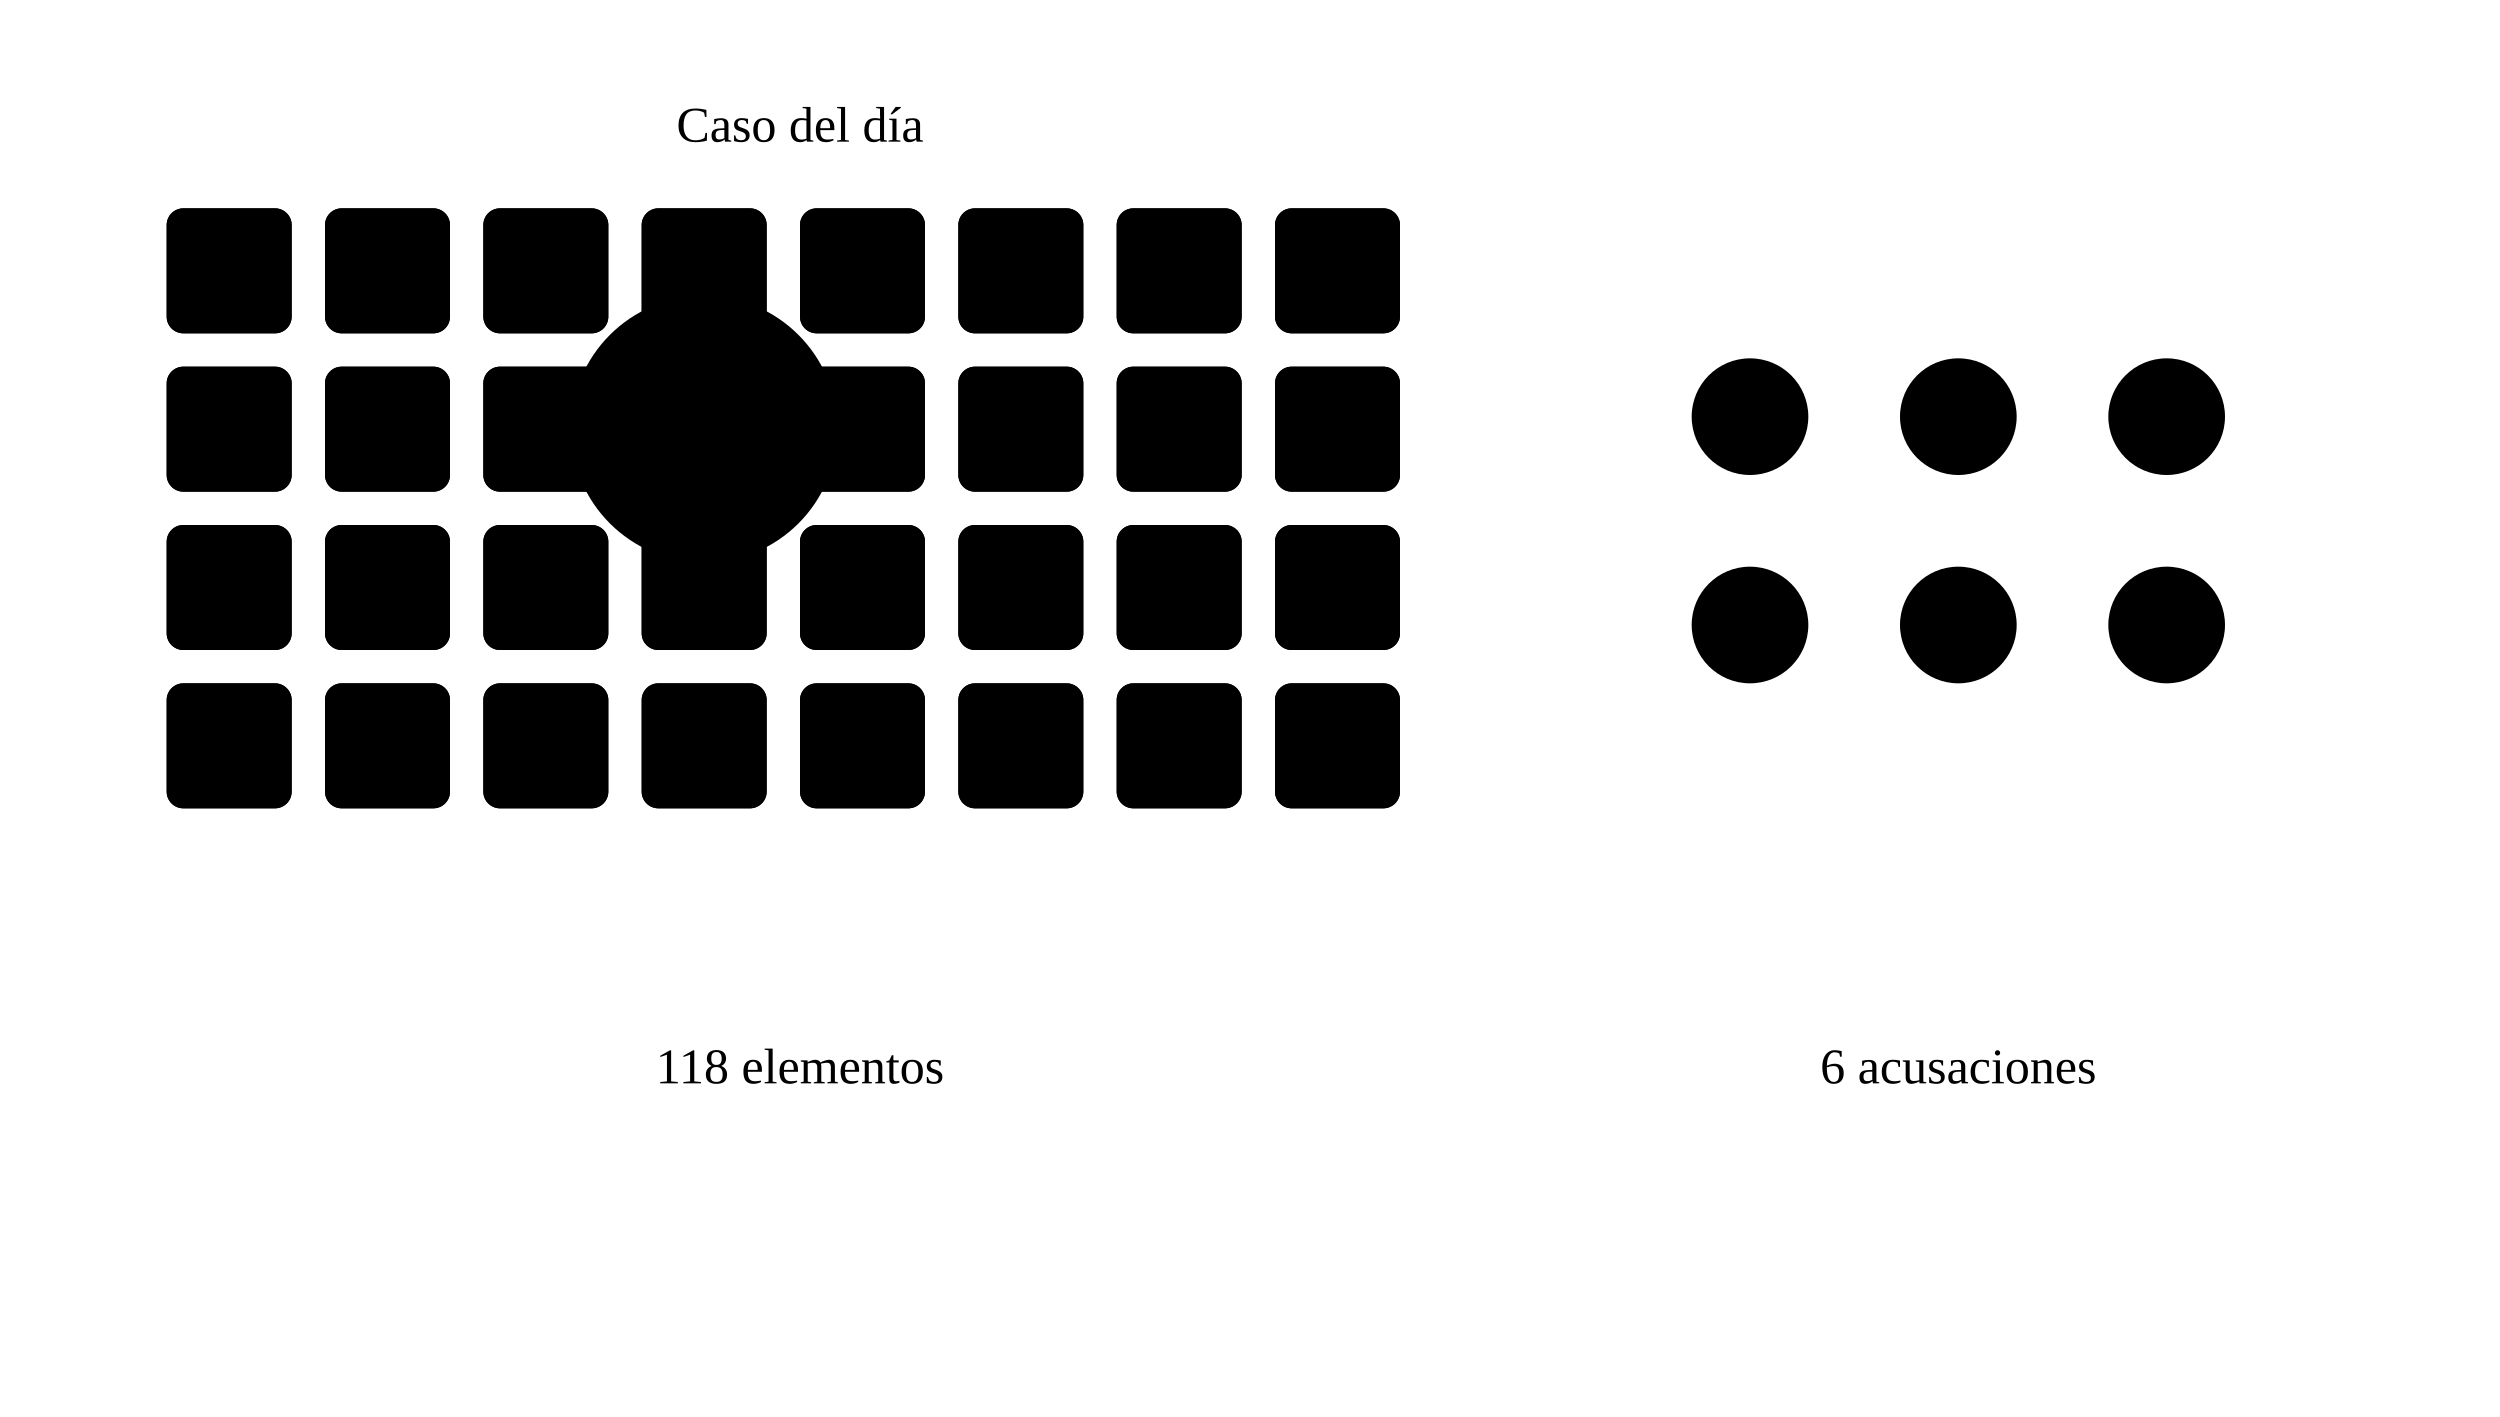
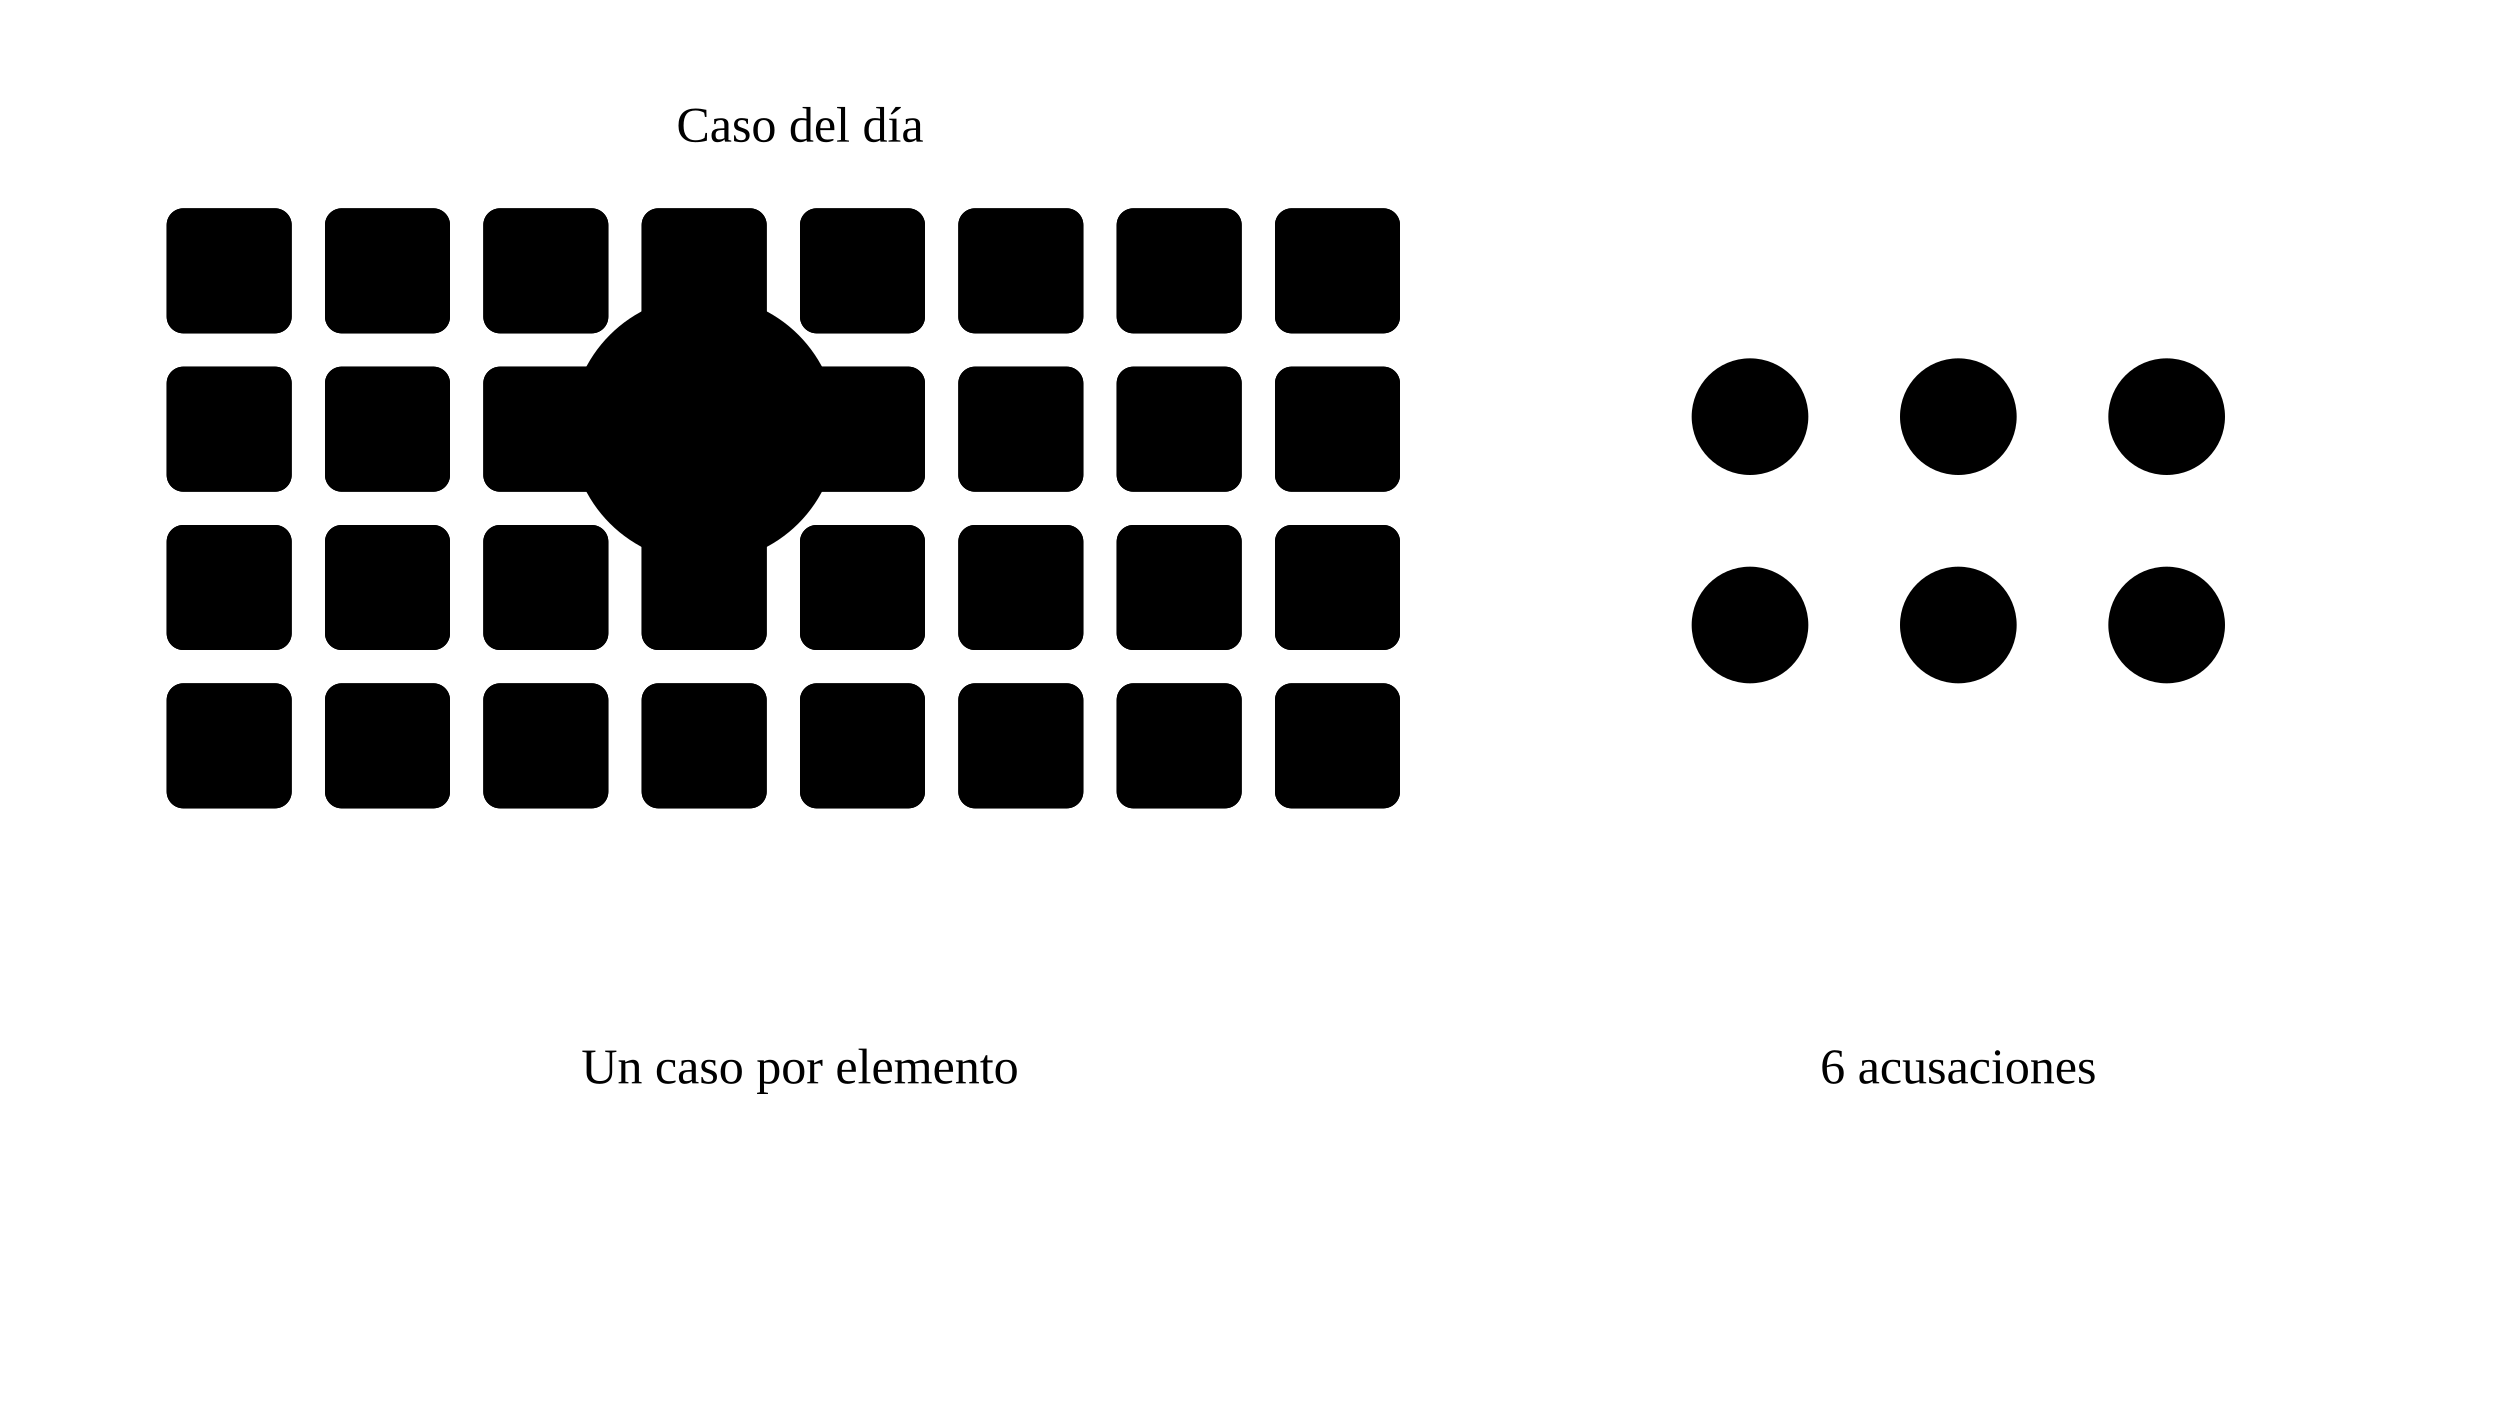
<svg xmlns="http://www.w3.org/2000/svg" viewBox="0 0 600 340">
  <text class="lbl" x="192" y="34" text-anchor="middle">Caso del día</text>
  <rect class="fa" x="40" y="50" width="30" height="30" rx="4" />
  <rect class="t" x="40" y="50" width="30" height="30" rx="4" />
  <rect class="fa" x="78" y="50" width="30" height="30" rx="4" />
  <rect class="t" x="78" y="50" width="30" height="30" rx="4" />
  <rect class="fa" x="116" y="50" width="30" height="30" rx="4" />
  <rect class="t" x="116" y="50" width="30" height="30" rx="4" />
  <rect class="fa" x="154" y="50" width="30" height="30" rx="4" />
  <rect class="t" x="154" y="50" width="30" height="30" rx="4" />
  <rect class="fa" x="192" y="50" width="30" height="30" rx="4" />
  <rect class="t" x="192" y="50" width="30" height="30" rx="4" />
  <rect class="fa" x="230" y="50" width="30" height="30" rx="4" />
  <rect class="t" x="230" y="50" width="30" height="30" rx="4" />
  <rect class="fa" x="268" y="50" width="30" height="30" rx="4" />
  <rect class="t" x="268" y="50" width="30" height="30" rx="4" />
  <rect class="fa" x="306" y="50" width="30" height="30" rx="4" />
  <rect class="t" x="306" y="50" width="30" height="30" rx="4" />
  <rect class="fa" x="40" y="88" width="30" height="30" rx="4" />
  <rect class="t" x="40" y="88" width="30" height="30" rx="4" />
  <rect class="fa" x="78" y="88" width="30" height="30" rx="4" />
  <rect class="t" x="78" y="88" width="30" height="30" rx="4" />
  <rect class="fa" x="116" y="88" width="30" height="30" rx="4" />
  <rect class="t" x="116" y="88" width="30" height="30" rx="4" />
  <rect class="fz" x="154" y="88" width="30" height="30" rx="4" />
  <rect class="t" x="154" y="88" width="30" height="30" rx="4" />
  <rect class="fa" x="192" y="88" width="30" height="30" rx="4" />
  <rect class="t" x="192" y="88" width="30" height="30" rx="4" />
  <rect class="fa" x="230" y="88" width="30" height="30" rx="4" />
  <rect class="t" x="230" y="88" width="30" height="30" rx="4" />
  <rect class="fa" x="268" y="88" width="30" height="30" rx="4" />
  <rect class="t" x="268" y="88" width="30" height="30" rx="4" />
  <rect class="fa" x="306" y="88" width="30" height="30" rx="4" />
  <rect class="t" x="306" y="88" width="30" height="30" rx="4" />
  <rect class="fa" x="40" y="126" width="30" height="30" rx="4" />
  <rect class="t" x="40" y="126" width="30" height="30" rx="4" />
  <rect class="fa" x="78" y="126" width="30" height="30" rx="4" />
  <rect class="t" x="78" y="126" width="30" height="30" rx="4" />
  <rect class="fa" x="116" y="126" width="30" height="30" rx="4" />
  <rect class="t" x="116" y="126" width="30" height="30" rx="4" />
  <rect class="fa" x="154" y="126" width="30" height="30" rx="4" />
  <rect class="t" x="154" y="126" width="30" height="30" rx="4" />
  <rect class="fa" x="192" y="126" width="30" height="30" rx="4" />
  <rect class="t" x="192" y="126" width="30" height="30" rx="4" />
  <rect class="fa" x="230" y="126" width="30" height="30" rx="4" />
  <rect class="t" x="230" y="126" width="30" height="30" rx="4" />
  <rect class="fa" x="268" y="126" width="30" height="30" rx="4" />
  <rect class="t" x="268" y="126" width="30" height="30" rx="4" />
  <rect class="fa" x="306" y="126" width="30" height="30" rx="4" />
  <rect class="t" x="306" y="126" width="30" height="30" rx="4" />
  <rect class="fa" x="40" y="164" width="30" height="30" rx="4" />
  <rect class="t" x="40" y="164" width="30" height="30" rx="4" />
  <rect class="fa" x="78" y="164" width="30" height="30" rx="4" />
  <rect class="t" x="78" y="164" width="30" height="30" rx="4" />
  <rect class="fa" x="116" y="164" width="30" height="30" rx="4" />
  <rect class="t" x="116" y="164" width="30" height="30" rx="4" />
  <rect class="fa" x="154" y="164" width="30" height="30" rx="4" />
  <rect class="t" x="154" y="164" width="30" height="30" rx="4" />
  <rect class="fa" x="192" y="164" width="30" height="30" rx="4" />
  <rect class="t" x="192" y="164" width="30" height="30" rx="4" />
  <rect class="fa" x="230" y="164" width="30" height="30" rx="4" />
  <rect class="t" x="230" y="164" width="30" height="30" rx="4" />
  <rect class="fa" x="268" y="164" width="30" height="30" rx="4" />
  <rect class="t" x="268" y="164" width="30" height="30" rx="4" />
  <rect class="fa" x="306" y="164" width="30" height="30" rx="4" />
  <rect class="t" x="306" y="164" width="30" height="30" rx="4" />
  <g class="a li4" transform="translate(125 59) scale(4)">
    <path d="m21 21-4.34-4.34" />
    <circle cx="11" cy="11" r="8" />
  </g>
-   <text class="lbl" x="192" y="260" text-anchor="middle">118 elementos</text>
+   <text class="lbl" x="192" y="260" text-anchor="middle">Un caso por elemento</text>
  <circle class="t" cx="420" cy="100" r="14" />
  <circle class="t" cx="470" cy="100" r="14" />
  <circle class="t" cx="520" cy="100" r="14" />
  <circle class="t" cx="420" cy="150" r="14" />
  <circle class="t" cx="470" cy="150" r="14" />
  <circle class="t" cx="520" cy="150" r="14" />
  <path class="r" d="M410 140 L430 160 M430 140 L410 160" />
  <text class="lbl" x="470" y="260" text-anchor="middle">6 acusaciones</text>
</svg>
